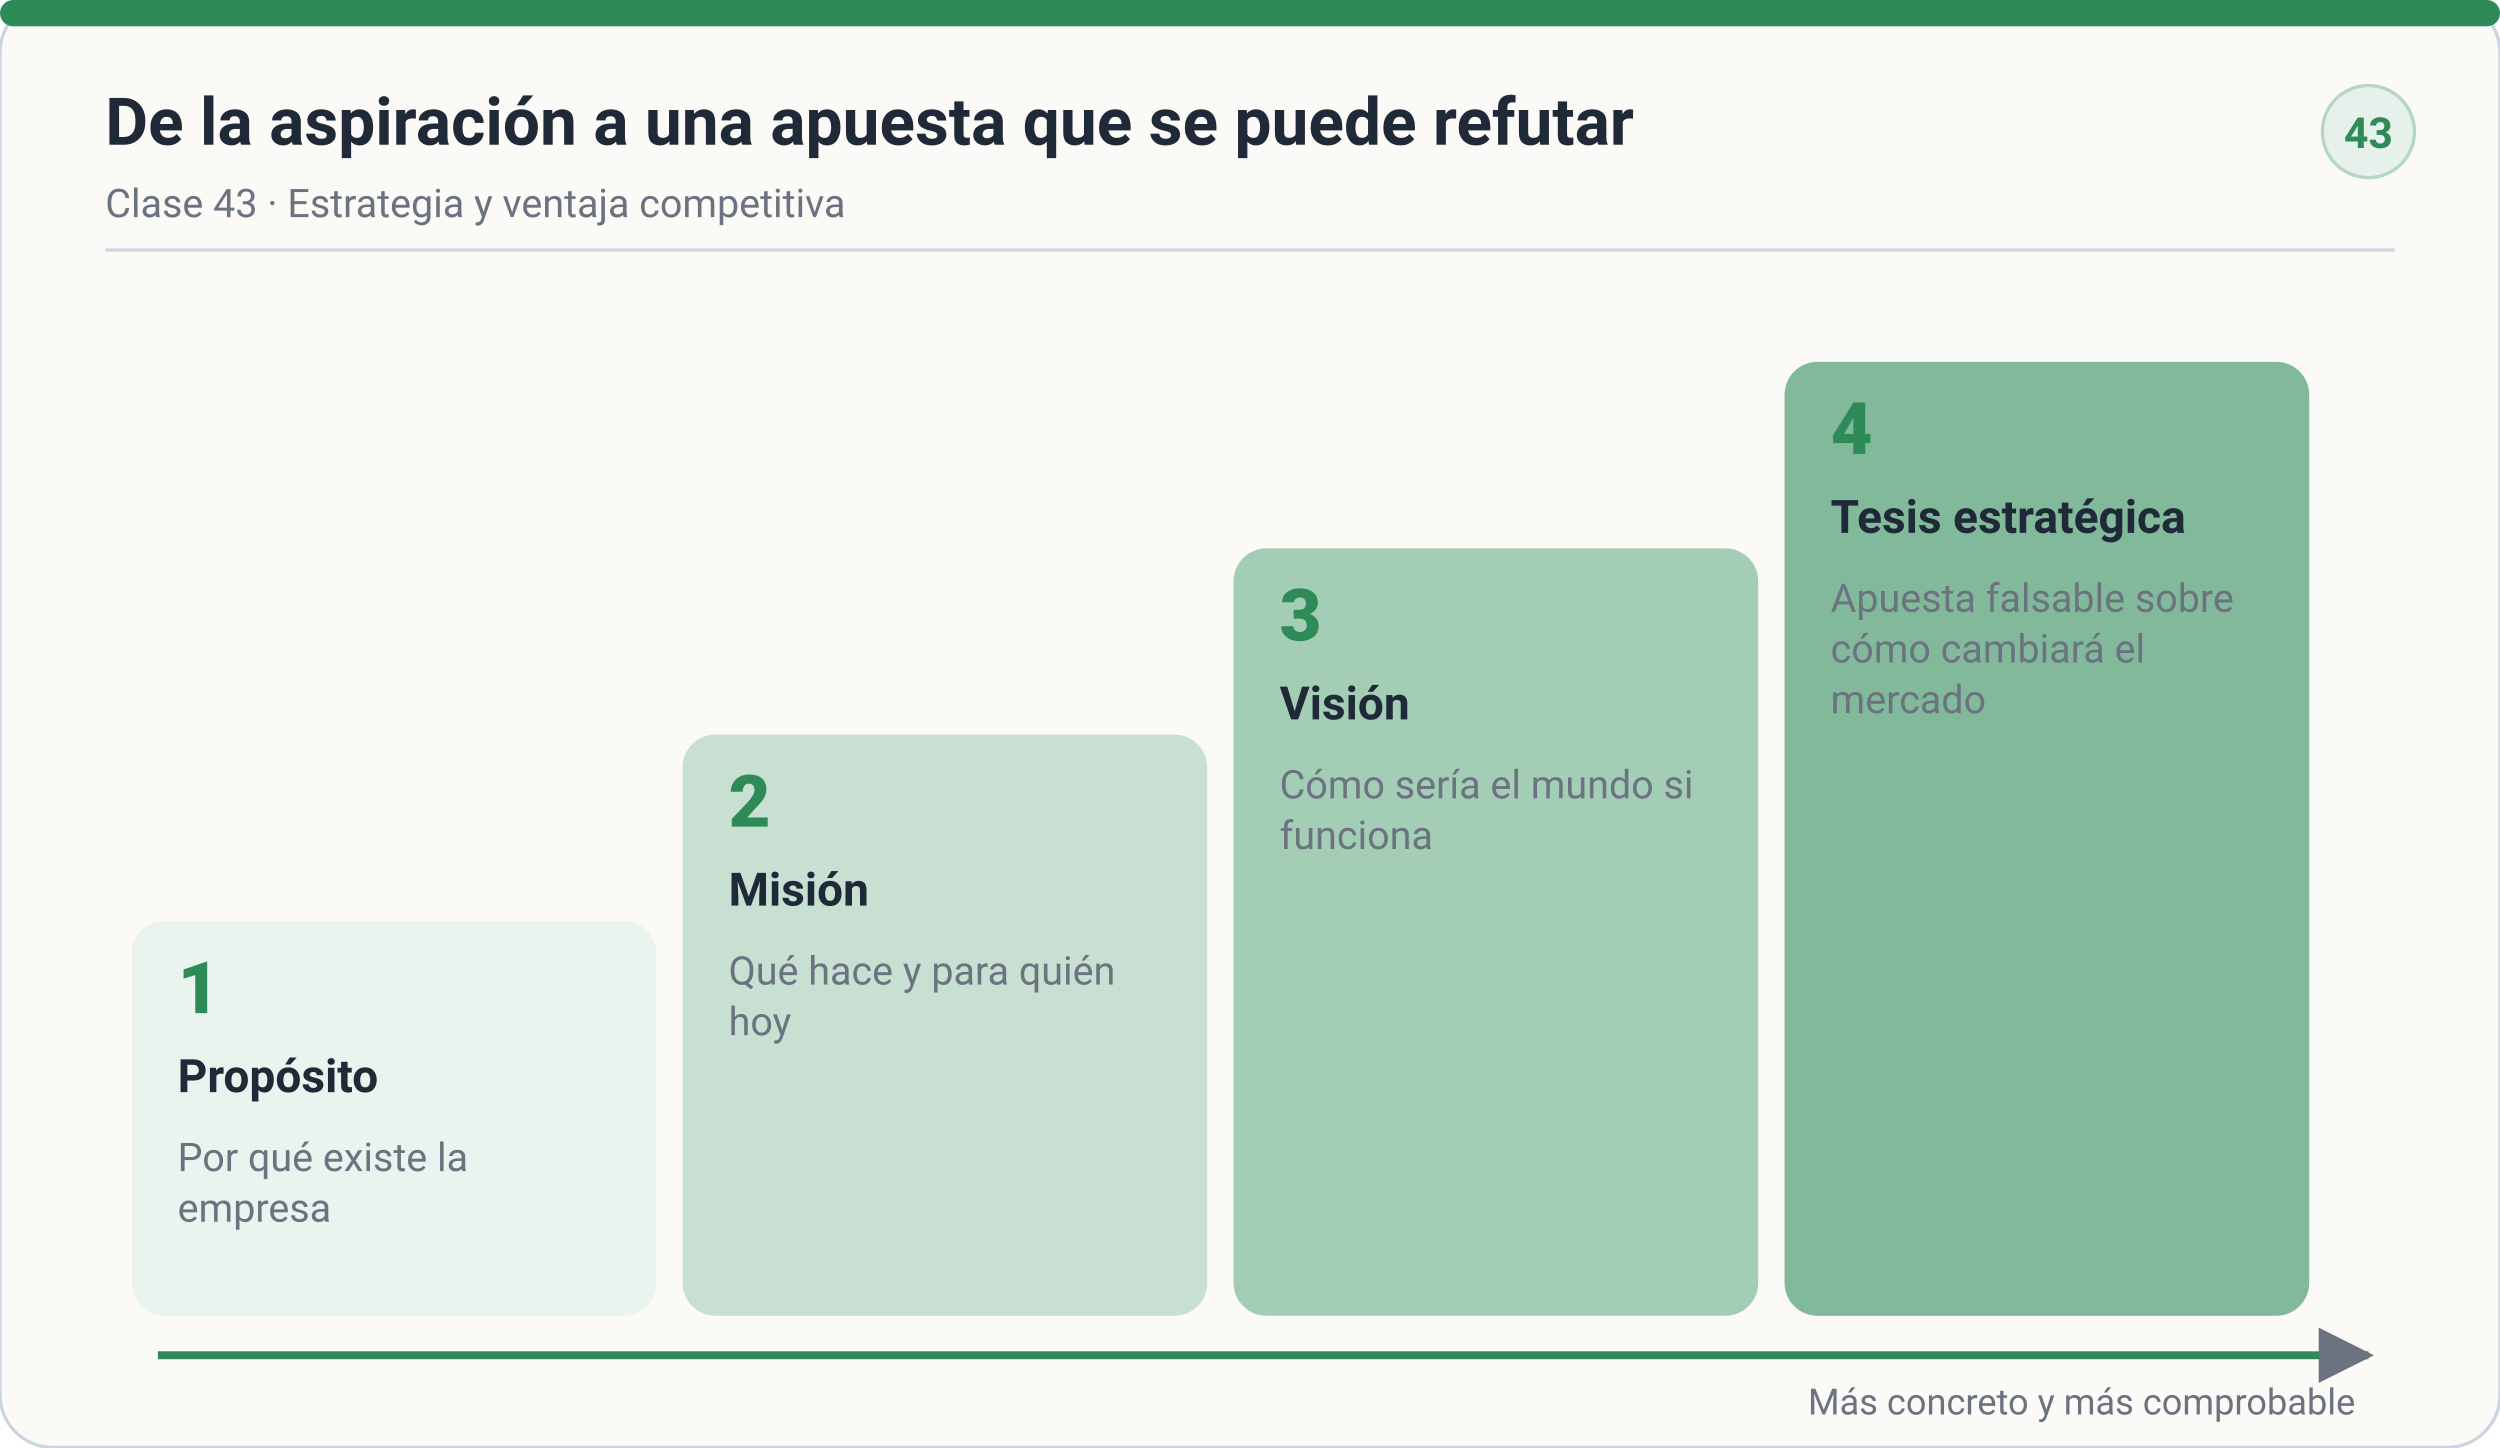
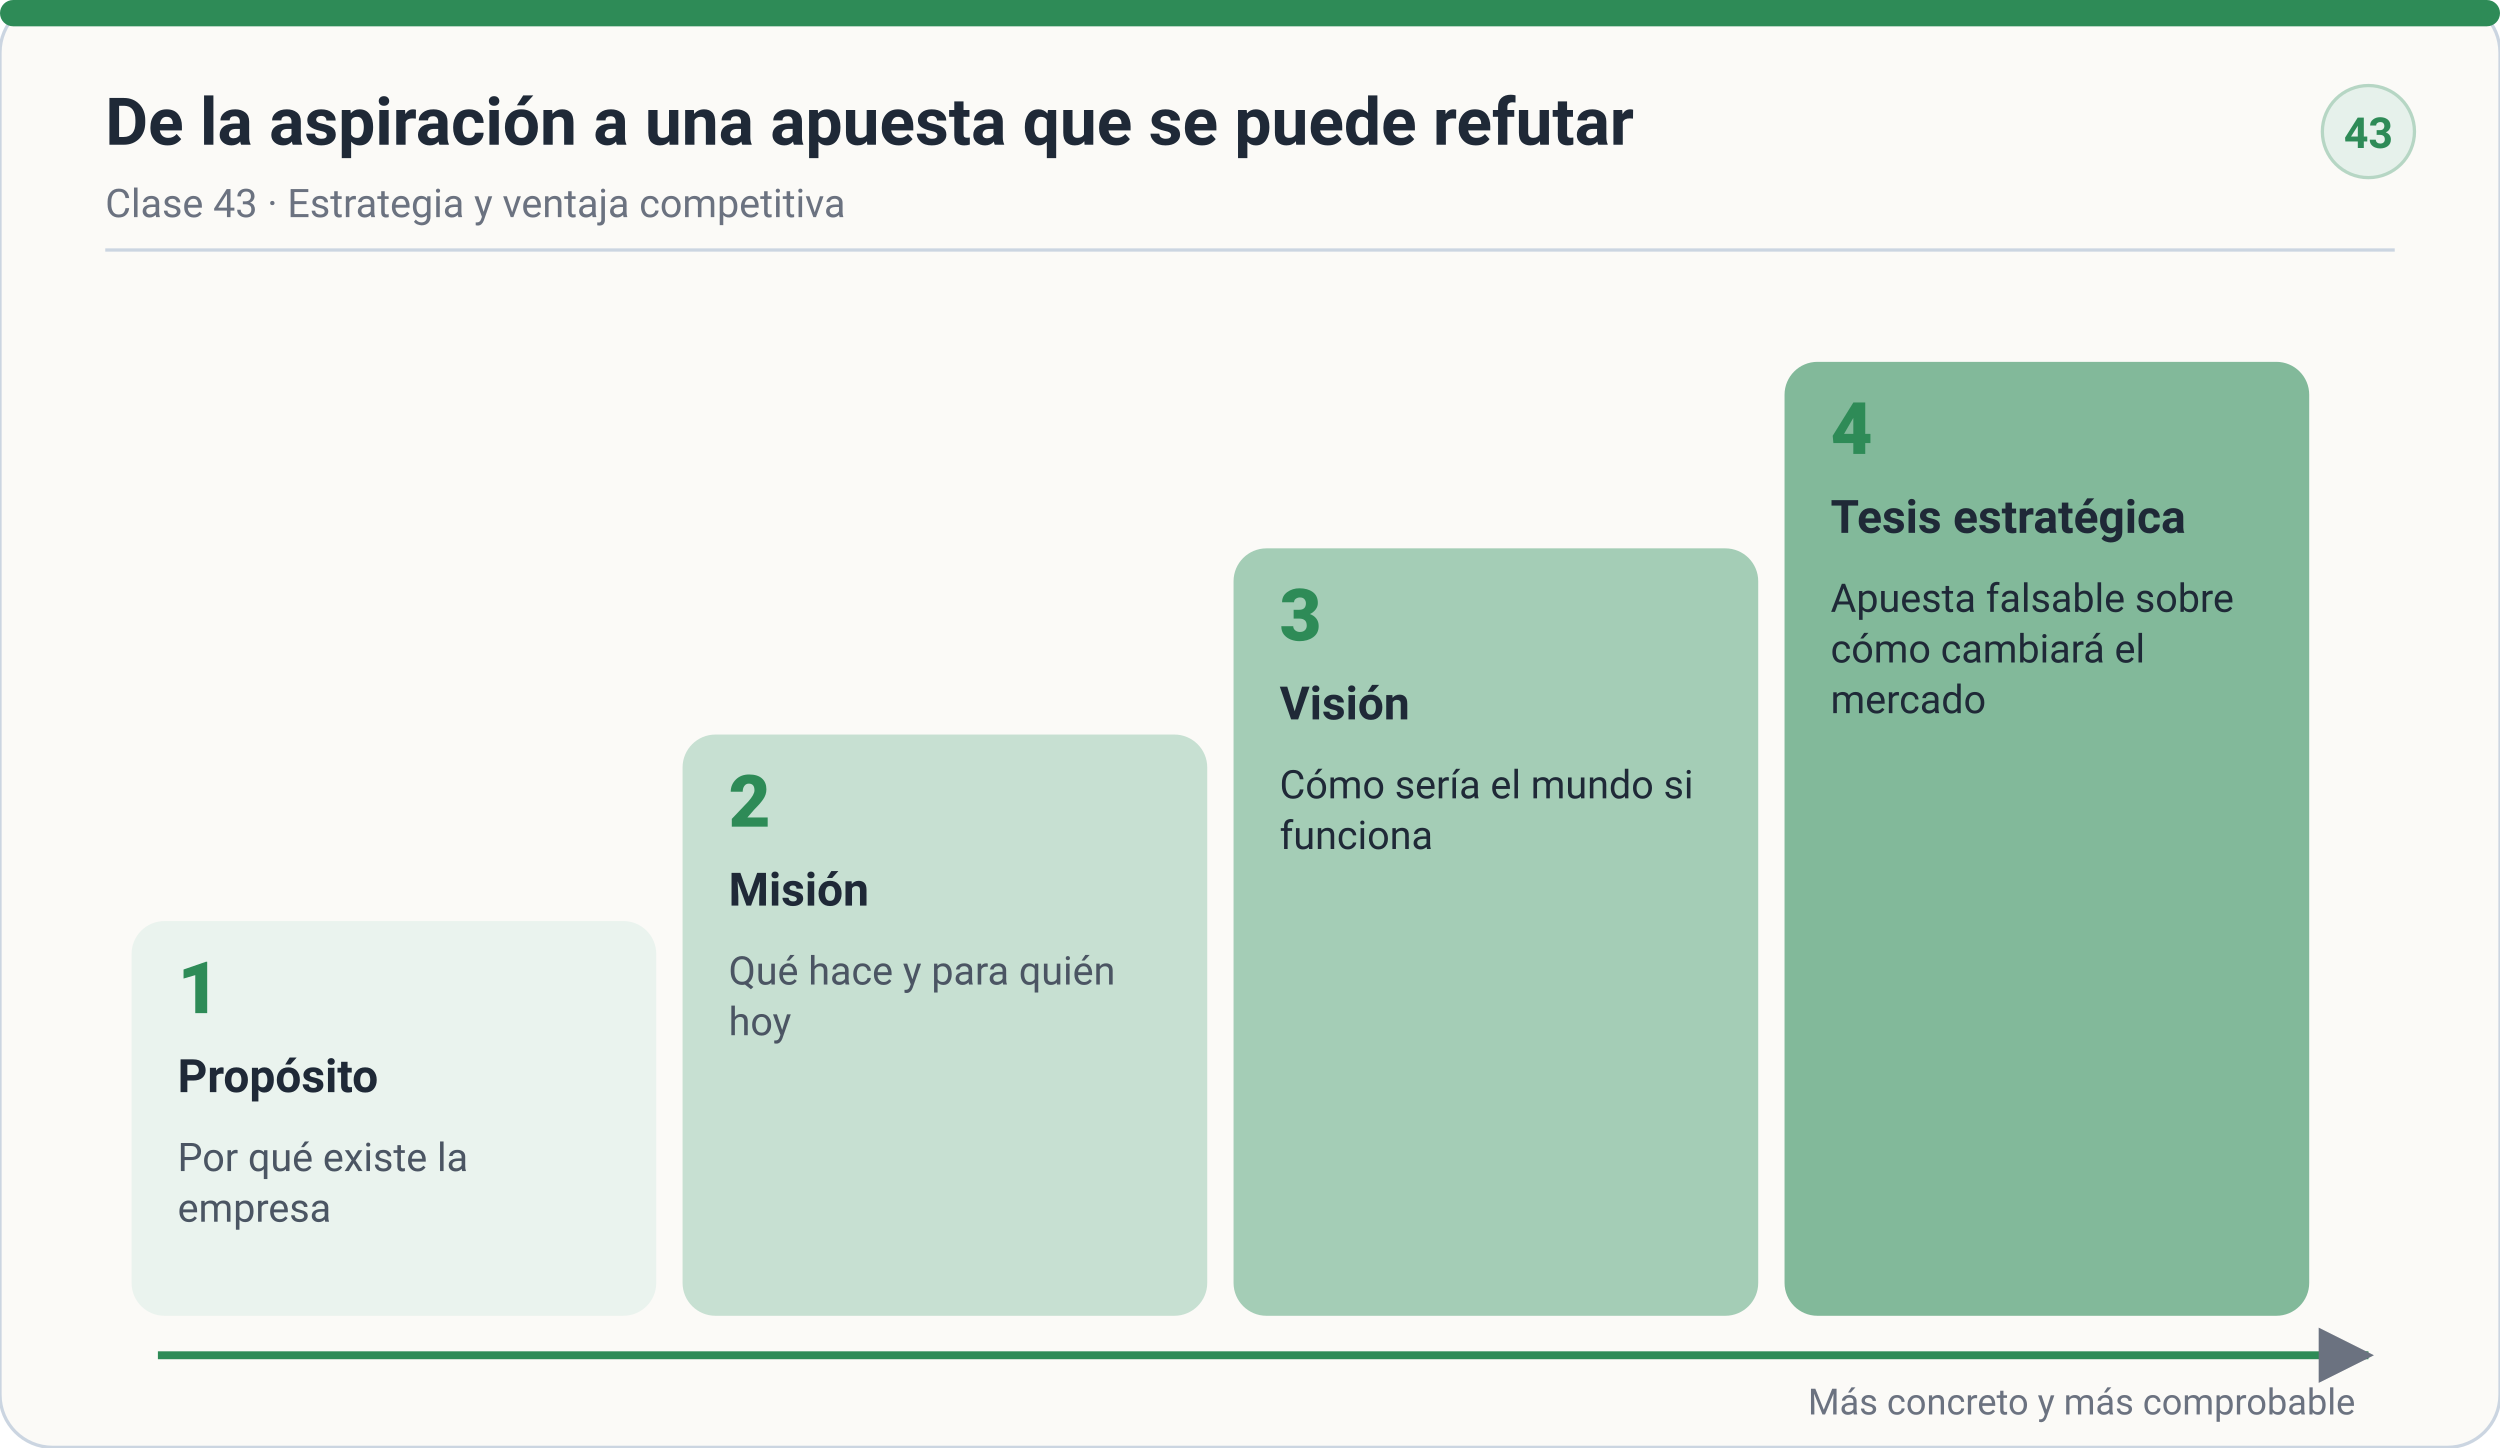
<svg xmlns="http://www.w3.org/2000/svg" viewBox="0 0 760 440" width="760" height="440" role="img" aria-labelledby="t d" font-family="system-ui, -apple-system, 'Segoe UI', Roboto, Arial, sans-serif">
  <defs>
    <marker id="fl" viewBox="0 0 10 10" refX="9" refY="5" markerWidth="7" markerHeight="7" orient="auto-start-reverse">
      <path d="M0,0 L10,5 L0,10 z" fill="#6B7280" />
    </marker>
    <marker id="fa" viewBox="0 0 10 10" refX="9" refY="5" markerWidth="7" markerHeight="7" orient="auto-start-reverse">
      <path d="M0,0 L10,5 L0,10 z" fill="#2E8B57" />
    </marker>
  </defs>
  <rect width="760" height="440" rx="16" fill="#FBFAF7" stroke="#CBD5E1" />
  <rect x="0" y="0" width="760" height="8" rx="4" fill="#2E8B57" />
  <text x="32.0" y="44.0" font-size="20" text-anchor="start" fill="#1F2937" font-weight="700">
    <tspan x="32.0" dy="0.0">De la aspiración a una apuesta que se puede refutar</tspan>
  </text>
  <text x="32.0" y="66.0" font-size="12" text-anchor="start" fill="#6B7280" font-weight="400">
    <tspan x="32.0" dy="0.0">Clase 43 · Estrategia y ventaja competitiva</tspan>
  </text>
  <line x1="32" y1="76" x2="728" y2="76" stroke="#CBD5E1" />
  <rect x="40.0" y="280.0" width="159.5" height="120.0" rx="10" fill="#EAF3EE" />
  <text x="54.0" y="308.0" font-size="22" text-anchor="start" fill="#2E8B57" font-weight="800">
    <tspan x="54.0" dy="0.0">1</tspan>
  </text>
  <text x="54.0" y="332.0" font-size="14" text-anchor="start" fill="#1F2937" font-weight="700">
    <tspan x="54.0" dy="0.0">Propósito</tspan>
  </text>
-   <text x="54.0" y="356.0" font-size="12" text-anchor="start" fill="#6B7280" font-weight="400">
+   <text x="54.0" y="356.0" font-size="12" text-anchor="start" fill="#4B5563" font-weight="400">
    <tspan x="54.0" dy="0.0">Por qué existe la</tspan>
    <tspan x="54.0" dy="15.4">empresa</tspan>
  </text>
  <rect x="207.5" y="223.3" width="159.5" height="176.7" rx="10" fill="#C7E0D2" />
  <text x="221.5" y="251.3" font-size="22" text-anchor="start" fill="#2E8B57" font-weight="800">
    <tspan x="221.5" dy="0.0">2</tspan>
  </text>
  <text x="221.5" y="275.3" font-size="14" text-anchor="start" fill="#1F2937" font-weight="700">
    <tspan x="221.5" dy="0.0">Misión</tspan>
  </text>
-   <text x="221.5" y="299.3" font-size="12" text-anchor="start" fill="#6B7280" font-weight="400">
+   <text x="221.5" y="299.3" font-size="12" text-anchor="start" fill="#4B5563" font-weight="400">
    <tspan x="221.5" dy="0.0">Qué hace y para quién</tspan>
    <tspan x="221.5" dy="15.4">hoy</tspan>
  </text>
  <rect x="375.0" y="166.7" width="159.5" height="233.3" rx="10" fill="#A4CDB6" />
  <text x="389.0" y="194.7" font-size="22" text-anchor="start" fill="#2E8B57" font-weight="800">
    <tspan x="389.0" dy="0.0">3</tspan>
  </text>
  <text x="389.0" y="218.7" font-size="14" text-anchor="start" fill="#1F2937" font-weight="700">
    <tspan x="389.0" dy="0.0">Visión</tspan>
  </text>
-   <text x="389.0" y="242.7" font-size="12" text-anchor="start" fill="#6B7280" font-weight="400">
+   <text x="389.0" y="242.7" font-size="12" text-anchor="start" fill="#1F2937" font-weight="400">
    <tspan x="389.0" dy="0.0">Cómo sería el mundo si</tspan>
    <tspan x="389.0" dy="15.4">funciona</tspan>
  </text>
  <rect x="542.5" y="110.0" width="159.5" height="290.0" rx="10" fill="#82B99A" />
  <text x="556.5" y="138.0" font-size="22" text-anchor="start" fill="#2E8B57" font-weight="800">
    <tspan x="556.5" dy="0.0">4</tspan>
  </text>
  <text x="556.5" y="162.0" font-size="14" text-anchor="start" fill="#1F2937" font-weight="700">
    <tspan x="556.5" dy="0.0">Tesis estratégica</tspan>
  </text>
-   <text x="556.5" y="186.0" font-size="12" text-anchor="start" fill="#6B7280" font-weight="400">
+   <text x="556.5" y="186.0" font-size="12" text-anchor="start" fill="#1F2937" font-weight="400">
    <tspan x="556.5" dy="0.0">Apuesta falsable sobre</tspan>
    <tspan x="556.5" dy="15.4">cómo cambiará el</tspan>
    <tspan x="556.5" dy="15.4">mercado</tspan>
  </text>
  <line x1="48.0" y1="412.0" x2="720.0" y2="412.0" stroke="#2E8B57" stroke-width="2.4" marker-end="url(#fl)" />
  <text x="716.0" y="430.0" font-size="11" text-anchor="end" fill="#6B7280" font-weight="400">
    <tspan x="716.0" dy="0.0">Más concreto y más comprobable</tspan>
  </text>
  <circle cx="720" cy="40" r="14" fill="#E6F1EB" stroke="#B6D6C4" />
  <text x="720" y="45" font-size="13" text-anchor="middle" fill="#2E8B57" font-weight="700">43</text>
</svg>
